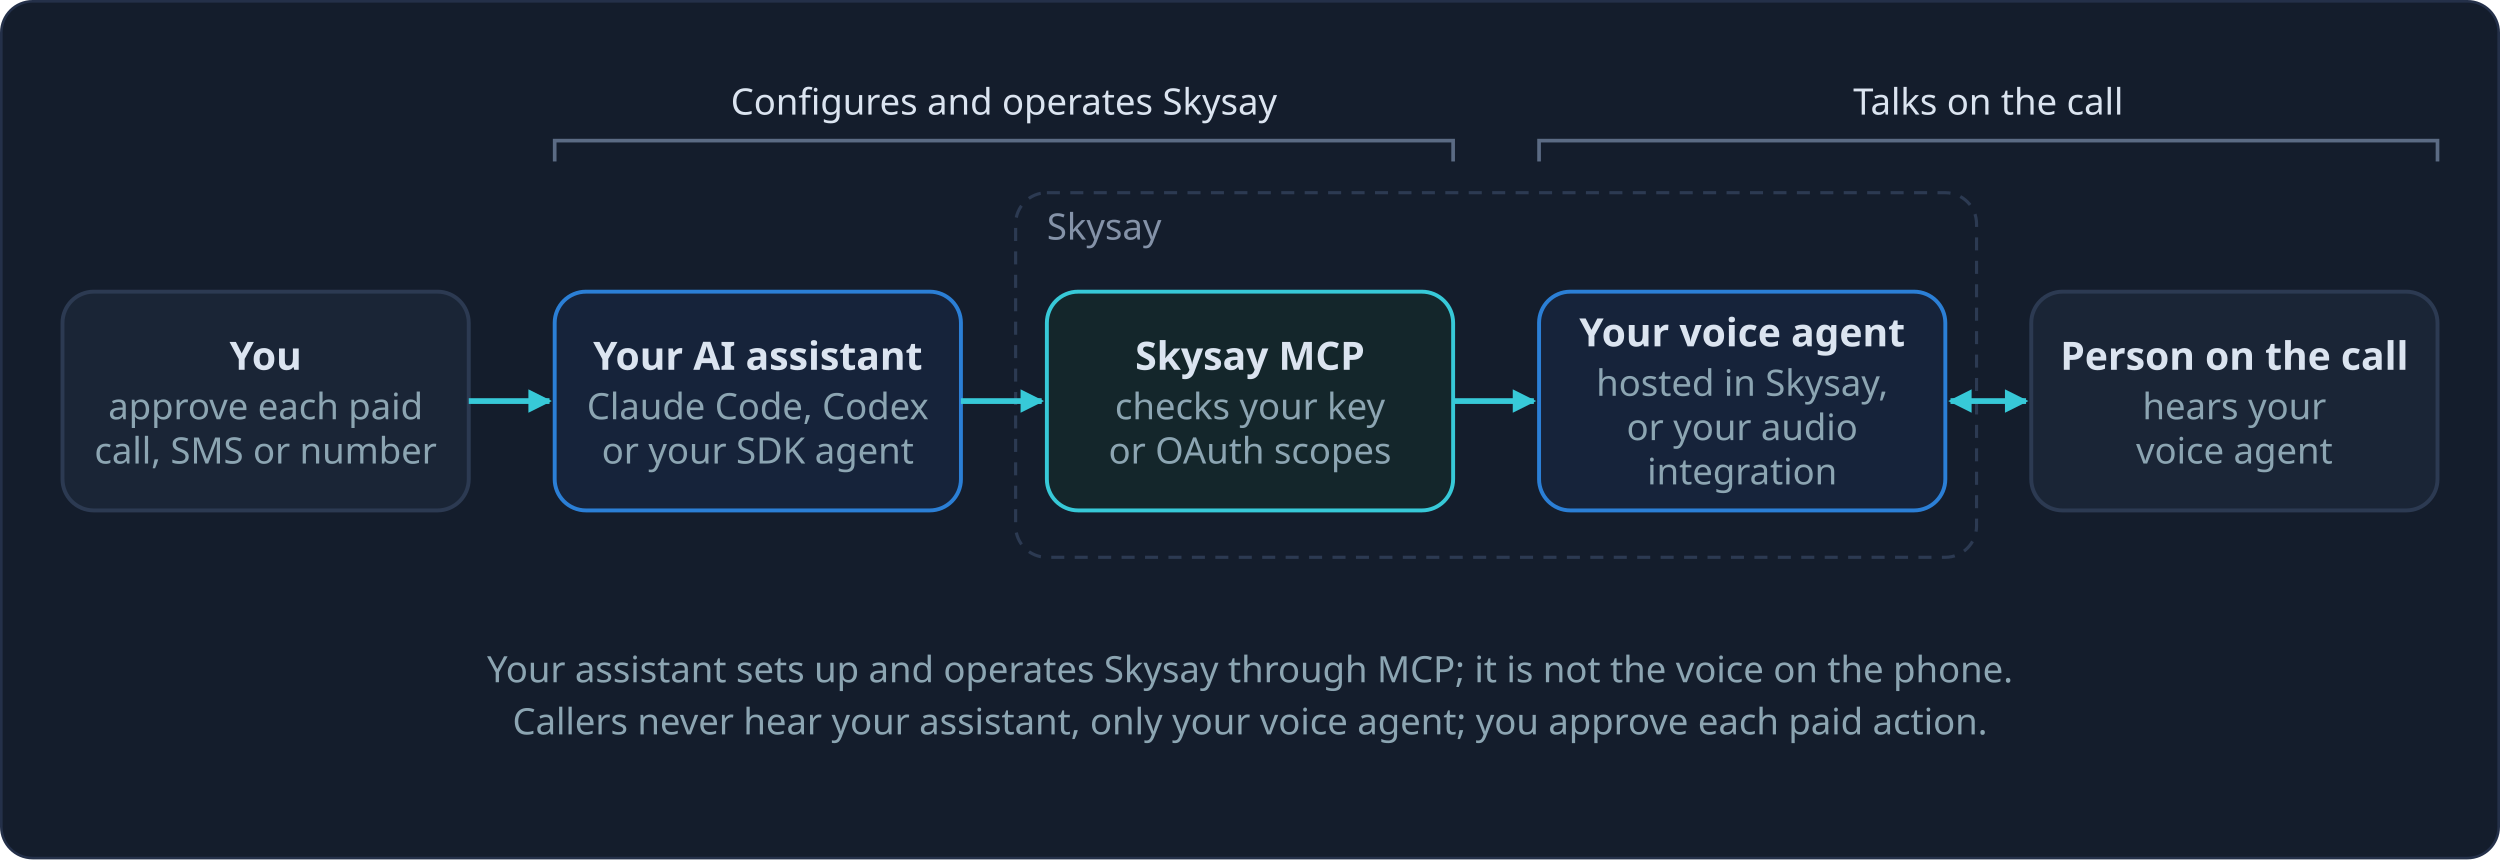
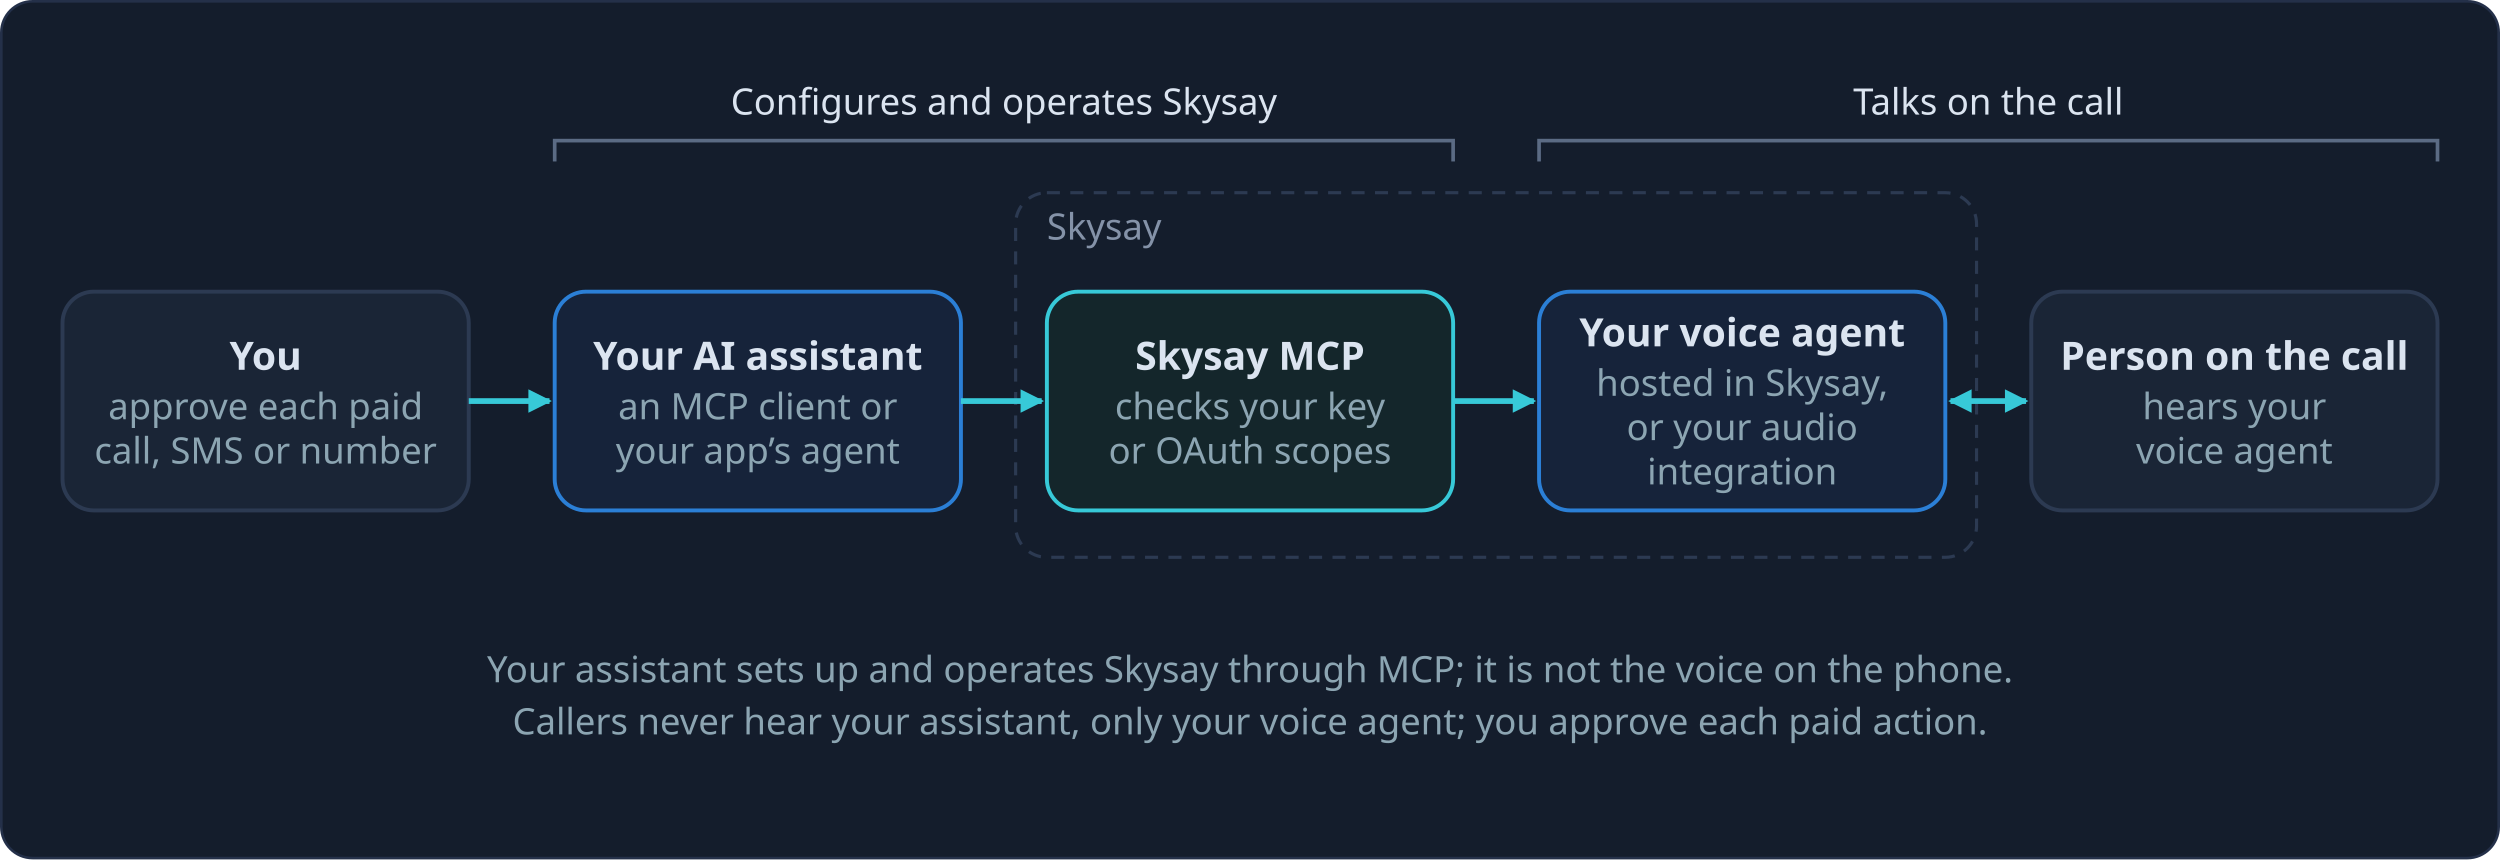
<svg xmlns="http://www.w3.org/2000/svg" viewBox="0 0 960 330" width="960" height="330" role="img">
  <defs>
    <marker id="am" viewBox="0 0 10 10" refX="9" refY="5" markerWidth="9" markerHeight="9" markerUnits="userSpaceOnUse" orient="auto">
      <path d="M0,0 L10,5 L0,10 z" fill="#37c9d8" />
    </marker>
    <marker id="ams" viewBox="0 0 10 10" refX="9" refY="5" markerWidth="9" markerHeight="9" markerUnits="userSpaceOnUse" orient="auto-start-reverse">
      <path d="M0,0 L10,5 L0,10 z" fill="#37c9d8" />
    </marker>
    <marker id="as" viewBox="0 0 10 10" refX="9" refY="5" markerWidth="9" markerHeight="9" markerUnits="userSpaceOnUse" orient="auto">
      <path d="M0,0 L10,5 L0,10 z" fill="#8492a8" />
    </marker>
    <marker id="ass" viewBox="0 0 10 10" refX="9" refY="5" markerWidth="9" markerHeight="9" markerUnits="userSpaceOnUse" orient="auto-start-reverse">
      <path d="M0,0 L10,5 L0,10 z" fill="#8492a8" />
    </marker>
    <marker id="af" viewBox="0 0 10 10" refX="9" refY="5" markerWidth="9" markerHeight="9" markerUnits="userSpaceOnUse" orient="auto">
      <path d="M0,0 L10,5 L0,10 z" fill="#ff6b6b" />
    </marker>
    <marker id="afs" viewBox="0 0 10 10" refX="9" refY="5" markerWidth="9" markerHeight="9" markerUnits="userSpaceOnUse" orient="auto-start-reverse">
      <path d="M0,0 L10,5 L0,10 z" fill="#ff6b6b" />
    </marker>
  </defs>
  <rect x="0.5" y="0.5" width="959" height="329" rx="12" fill="#141d2c" stroke="#243049" stroke-width="1" />
  <rect x="390" y="74" width="369" height="140" rx="12" fill="none" stroke="#2c3a52" stroke-width="1.2" stroke-dasharray="5 4" />
  <text x="402" y="92" font-family="'Geist Variable', ui-sans-serif, system-ui, sans-serif" font-size="14" fill="#8492a8" text-anchor="start">Skysay</text>
  <rect x="24" y="112" width="156" height="84" rx="12" fill="#1a2536" stroke="#2c3a52" stroke-width="1.5" />
  <text x="102.0" y="142.0" font-family="'Geist Variable', ui-sans-serif, system-ui, sans-serif" font-size="15" fill="#dbe4f0" font-weight="600" text-anchor="middle">You</text>
  <text x="102.0" y="161.0" font-family="'Geist Variable', ui-sans-serif, system-ui, sans-serif" font-size="14" fill="#8ca5b2" text-anchor="middle">approve each paid</text>
  <text x="102.0" y="178.0" font-family="'Geist Variable', ui-sans-serif, system-ui, sans-serif" font-size="14" fill="#8ca5b2" text-anchor="middle">call, SMS or number</text>
  <rect x="213" y="112" width="156" height="84" rx="12" fill="#16233a" stroke="#2b7fd6" stroke-width="1.5" />
  <text x="291.0" y="142.0" font-family="'Geist Variable', ui-sans-serif, system-ui, sans-serif" font-size="15" fill="#dbe4f0" font-weight="600" text-anchor="middle">Your AI assistant</text>
-   <text x="291.0" y="161.0" font-family="'Geist Variable', ui-sans-serif, system-ui, sans-serif" font-size="14" fill="#8ca5b2" text-anchor="middle">Claude Code, Codex</text>
-   <text x="291.0" y="178.0" font-family="'Geist Variable', ui-sans-serif, system-ui, sans-serif" font-size="14" fill="#8ca5b2" text-anchor="middle">or your SDK agent</text>
+   <text x="291.0" y="161.0" font-family="'Geist Variable', ui-sans-serif, system-ui, sans-serif" font-size="14" fill="#8ca5b2" text-anchor="middle">an MCP client or</text>
+   <text x="291.0" y="178.0" font-family="'Geist Variable', ui-sans-serif, system-ui, sans-serif" font-size="14" fill="#8ca5b2" text-anchor="middle">your app’s agent</text>
  <rect x="402" y="112" width="156" height="84" rx="12" fill="#14262b" stroke="#37c9d8" stroke-width="1.5" />
  <text x="480.0" y="142.0" font-family="'Geist Variable', ui-sans-serif, system-ui, sans-serif" font-size="15" fill="#dbe4f0" font-weight="600" text-anchor="middle">Skysay MCP</text>
  <text x="480.0" y="161.0" font-family="'Geist Variable', ui-sans-serif, system-ui, sans-serif" font-size="14" fill="#8ca5b2" text-anchor="middle">checks your key</text>
  <text x="480.0" y="178.0" font-family="'Geist Variable', ui-sans-serif, system-ui, sans-serif" font-size="14" fill="#8ca5b2" text-anchor="middle">or OAuth scopes</text>
  <rect x="591" y="112" width="156" height="84" rx="12" fill="#16233a" stroke="#2b7fd6" stroke-width="1.5" />
  <text x="669.0" y="133.0" font-family="'Geist Variable', ui-sans-serif, system-ui, sans-serif" font-size="15" fill="#dbe4f0" font-weight="600" text-anchor="middle">Your voice agent</text>
  <text x="669.0" y="152.0" font-family="'Geist Variable', ui-sans-serif, system-ui, sans-serif" font-size="14" fill="#8ca5b2" text-anchor="middle">hosted in Skysay,</text>
  <text x="669.0" y="169.0" font-family="'Geist Variable', ui-sans-serif, system-ui, sans-serif" font-size="14" fill="#8ca5b2" text-anchor="middle">or your audio</text>
  <text x="669.0" y="186.0" font-family="'Geist Variable', ui-sans-serif, system-ui, sans-serif" font-size="14" fill="#8ca5b2" text-anchor="middle">integration</text>
  <rect x="780" y="112" width="156" height="84" rx="12" fill="#1a2536" stroke="#2c3a52" stroke-width="1.5" />
  <text x="858.0" y="142.0" font-family="'Geist Variable', ui-sans-serif, system-ui, sans-serif" font-size="15" fill="#dbe4f0" font-weight="600" text-anchor="middle">Person on the call</text>
  <text x="858.0" y="161.0" font-family="'Geist Variable', ui-sans-serif, system-ui, sans-serif" font-size="14" fill="#8ca5b2" text-anchor="middle">hears your</text>
  <text x="858.0" y="178.0" font-family="'Geist Variable', ui-sans-serif, system-ui, sans-serif" font-size="14" fill="#8ca5b2" text-anchor="middle">voice agent</text>
  <polyline points="180,154 211,154" fill="none" stroke="#37c9d8" stroke-width="2.2" stroke-linejoin="round" marker-end="url(#am)" />
  <polyline points="369,154 400,154" fill="none" stroke="#37c9d8" stroke-width="2.2" stroke-linejoin="round" marker-end="url(#am)" />
  <polyline points="558,154 589,154" fill="none" stroke="#37c9d8" stroke-width="2.2" stroke-linejoin="round" marker-end="url(#am)" />
  <polyline points="749,154 778,154" fill="none" stroke="#37c9d8" stroke-width="2.2" stroke-linejoin="round" marker-start="url(#ams)" marker-end="url(#am)" />
  <polyline points="213,62 213,54 558,54 558,62" fill="none" stroke="#5b6b84" stroke-width="1.4" />
  <text x="385.5" y="44" font-family="'Geist Variable', ui-sans-serif, system-ui, sans-serif" font-size="14" fill="#dbe4f0" text-anchor="middle">Configures and operates Skysay</text>
  <polyline points="591,62 591,54 936,54 936,62" fill="none" stroke="#5b6b84" stroke-width="1.4" />
  <text x="763.5" y="44" font-family="'Geist Variable', ui-sans-serif, system-ui, sans-serif" font-size="14" fill="#dbe4f0" text-anchor="middle">Talks on the call</text>
  <text x="480.0" y="262" font-family="'Geist Variable', ui-sans-serif, system-ui, sans-serif" font-size="14" fill="#8ca5b2" text-anchor="middle">Your assistant sets up and operates Skysay through MCP; it is not the voice on the phone.</text>
  <text x="480.0" y="282" font-family="'Geist Variable', ui-sans-serif, system-ui, sans-serif" font-size="14" fill="#8ca5b2" text-anchor="middle">Callers never hear your assistant, only your voice agent; you approve each paid action.</text>
</svg>
